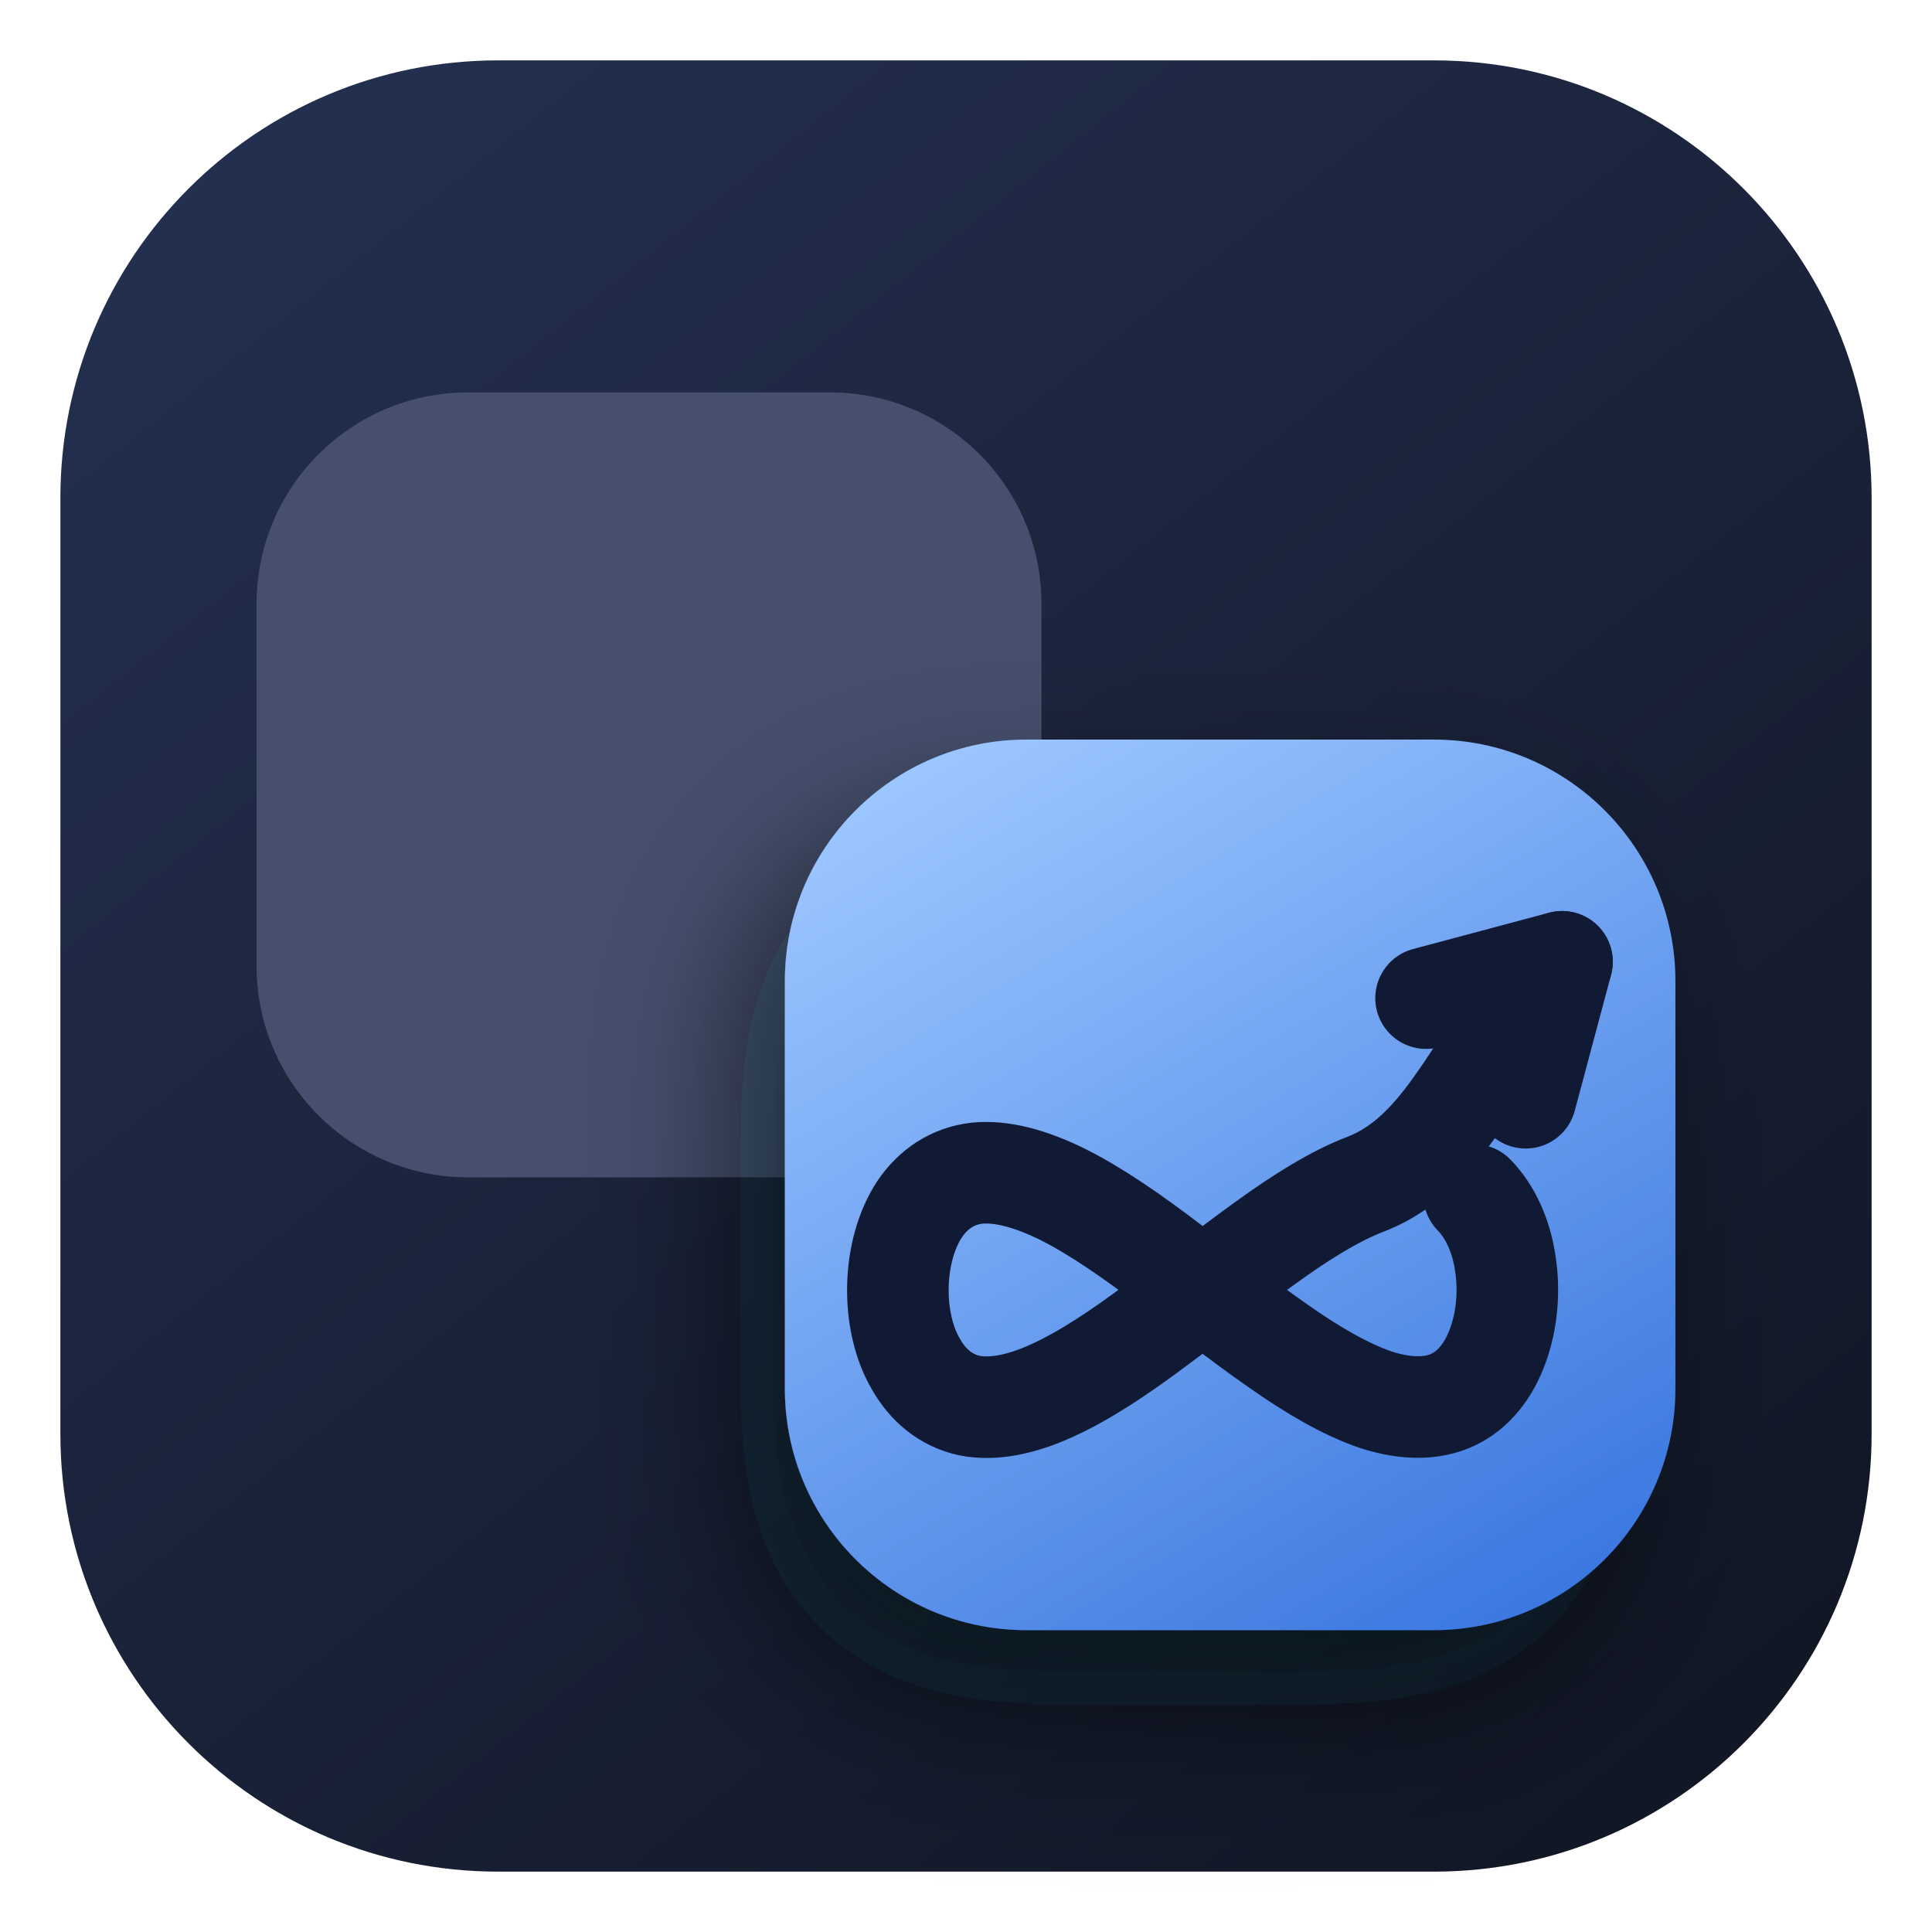
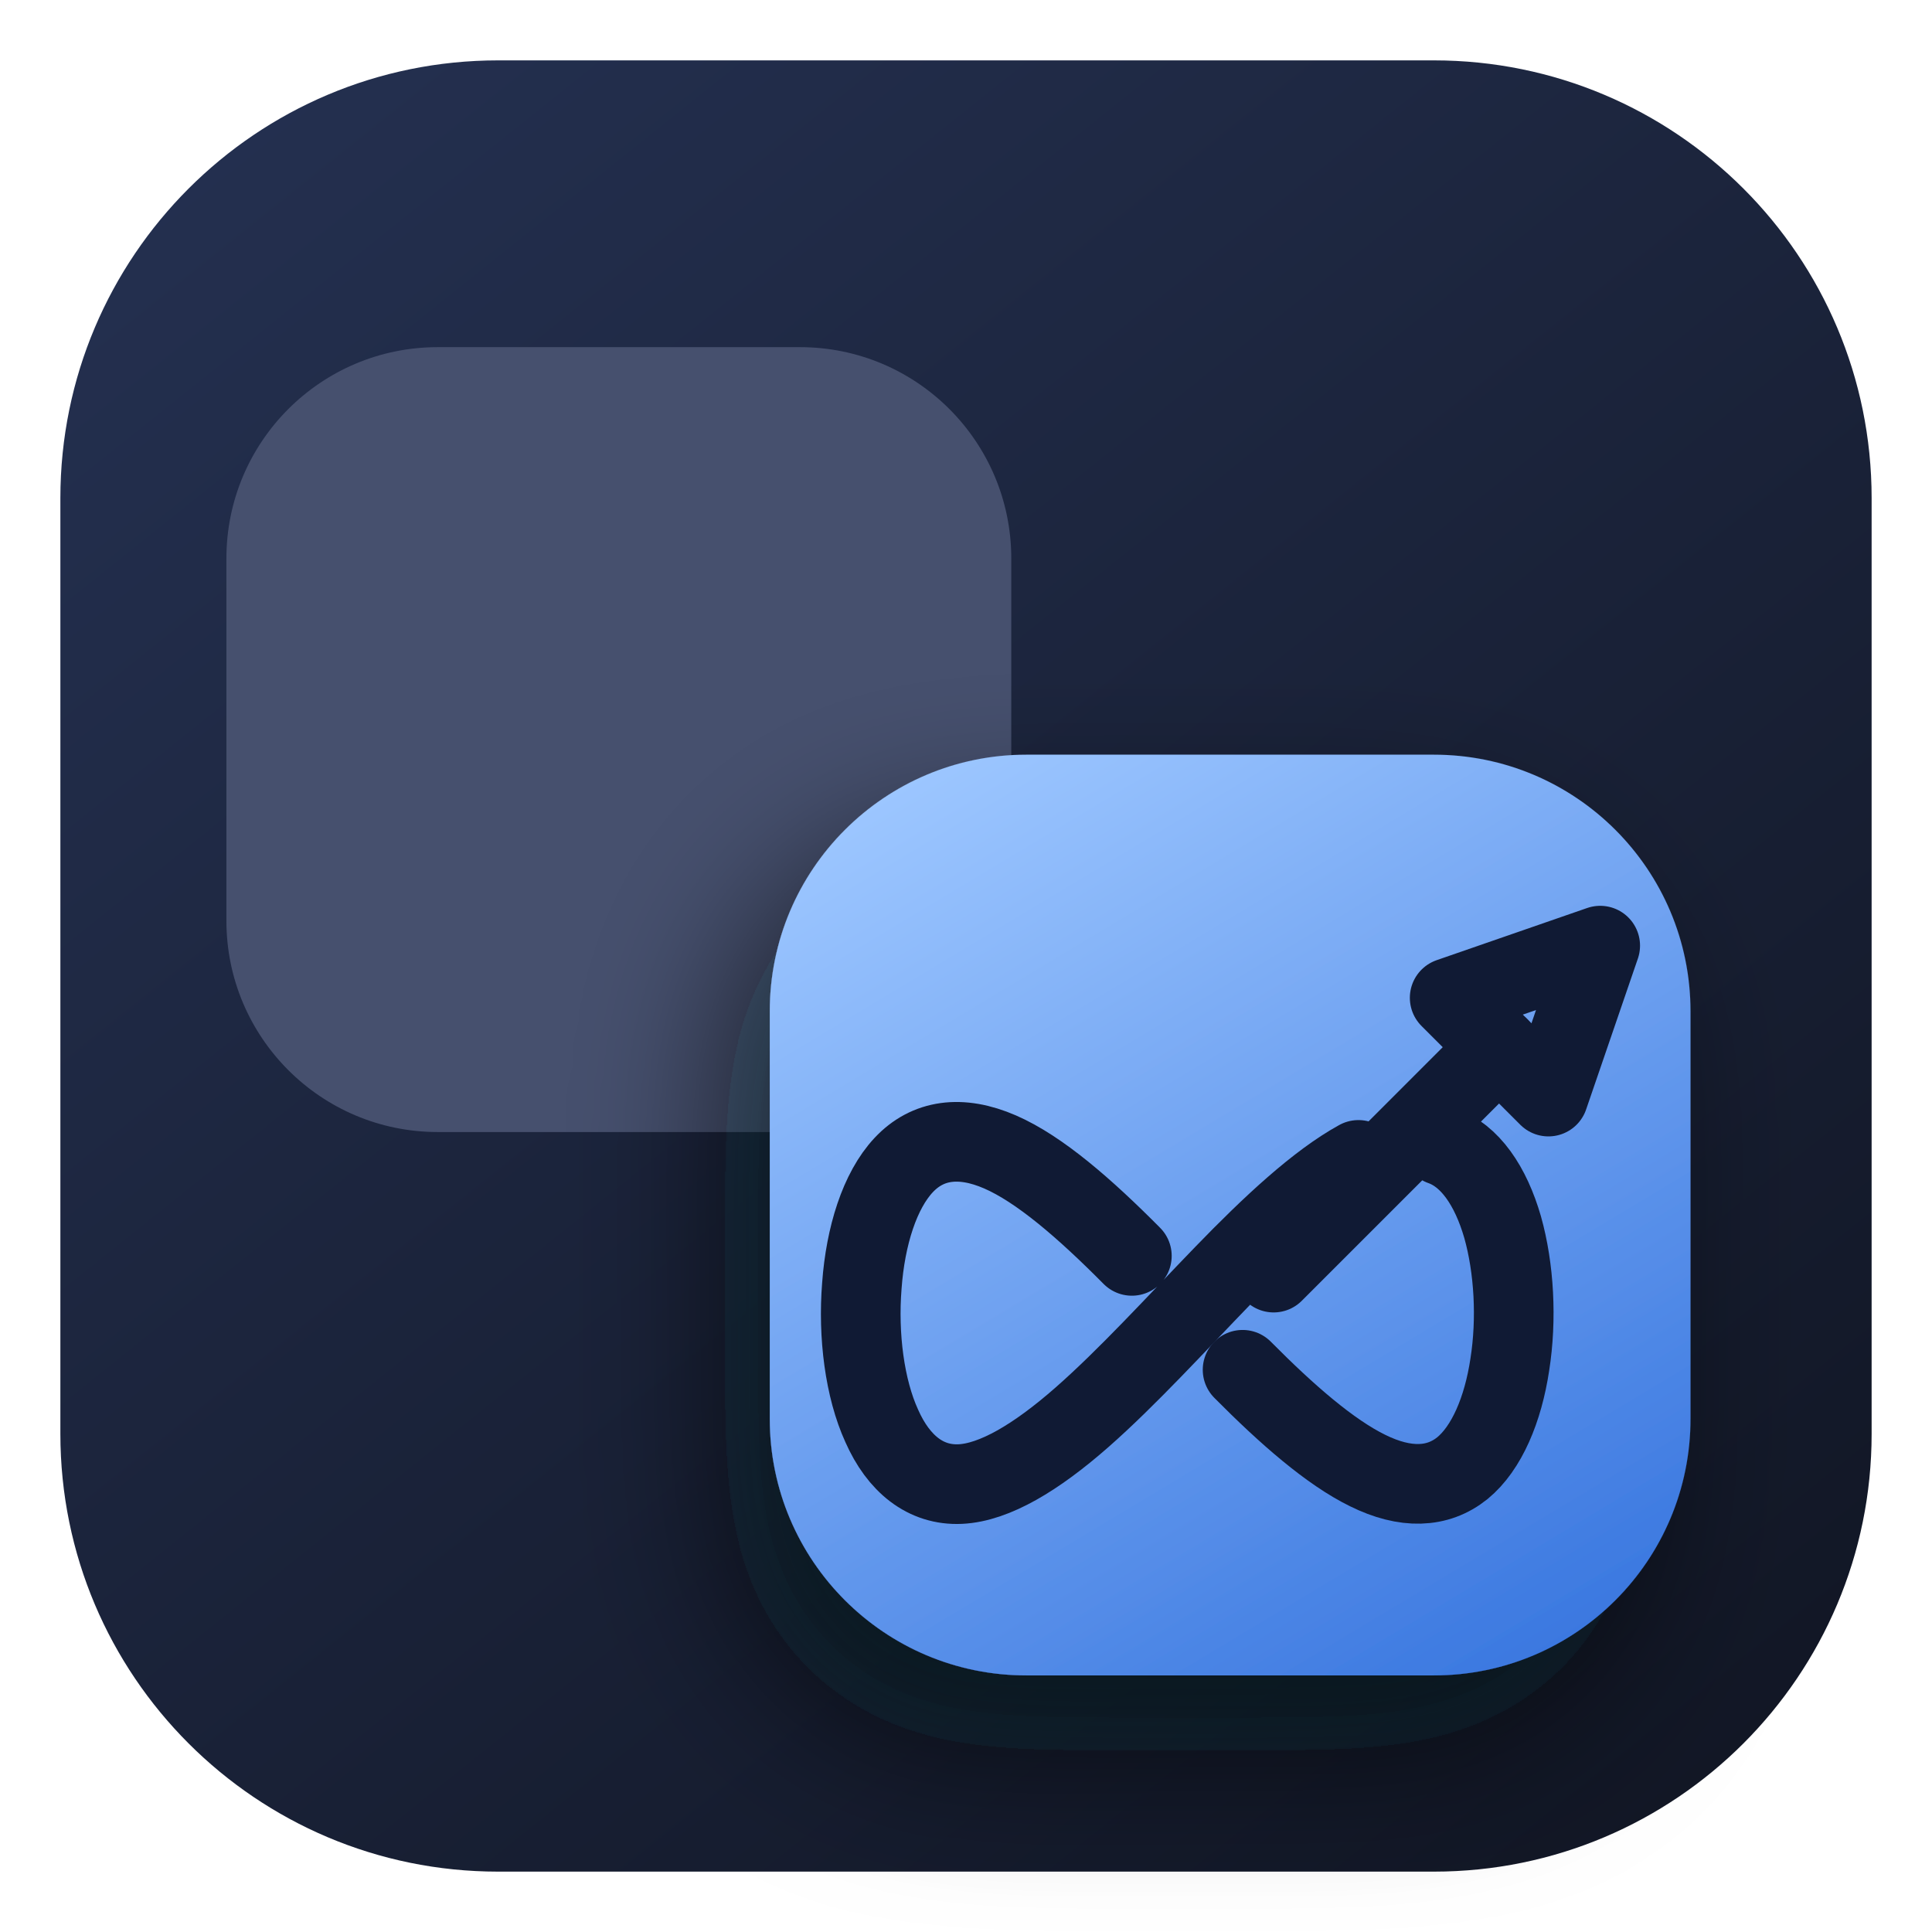
<svg xmlns="http://www.w3.org/2000/svg" viewBox="0 0 256 256" width="256" height="256">
  <defs>
    <linearGradient id="c-bg" x1="0.1" y1="0" x2="0.9" y2="1">
      <stop offset="0" stop-color="#243050" />
      <stop offset="1" stop-color="#111624" />
    </linearGradient>
    <linearGradient id="c-live" x1="0.2" y1="0" x2="0.8" y2="1">
      <stop offset="0" stop-color="#9CC6FF" />
      <stop offset="1" stop-color="#3B78E0" />
    </linearGradient>
    <filter id="c-lift" x="-50%" y="-50%" width="200%" height="200%">
      <feDropShadow dx="-6" dy="10" stdDeviation="10" flood-color="#05070F" flood-opacity="0.6" />
    </filter>
  </defs>
  <rect x="8" y="8" width="240" height="240" rx="58" fill="url(#c-bg)" />
-   <rect x="34" y="52" width="104" height="104" rx="28" fill="#46506E" />
+   <rect x="30" y="46" width="104" height="104" rx="28" fill="#46506E" />
  <g filter="url(#c-lift)">
-     <rect x="104" y="98" width="118" height="118" rx="32" fill="url(#c-live)" />
+     <rect x="102" y="100" width="122" height="122" rx="34" fill="url(#c-live)" />
  </g>
-   <g transform="translate(93.1 102.6) scale(0.5176)" fill="none" stroke="#101A34" stroke-width="26.0" stroke-linecap="round" stroke-linejoin="round">
-     <path d="M197.5 107.7 C201.7 112 204.5 118.3 205.5 125.3 C206.6 132.3 205.9 139.9 203.6 146.2 C201.3 152.6 197.4 157.6 192.1 160.1 C186.8 162.6 180 162.6 172.3 160.1 C164.7 157.5 156 152.5 147 146.1 C137.9 139.8 128.4 132.2 119.1 125.2 C109.9 118.2 100.8 111.9 92.5 107.7 C84.1 103.5 76.6 101.5 70.3 102.1 C64 102.8 59 106.2 55.5 111.4 C52.1 116.6 50.2 123.6 50 130.8 C49.8 138 51.3 145.3 54.5 150.8 C57.6 156.4 62.3 160.3 68.3 161.6 C74.3 162.8 81.6 161.4 89.8 157.6 C97.9 153.9 106.9 147.9 116.1 141 C125.3 134.2 134.8 126.6 144 120 C153.1 113.4 161.9 107.9 169.8 104.9 C192.2 96.2 198.8 69.2 220 48" />
-     <path d="M185.2 57.3 L220 48 L210.7 82.8" />
+   <g transform="translate(96.1 104.3) scale(0.5277)" fill="none" stroke="#101A34" stroke-width="20.0" stroke-linecap="round" stroke-linejoin="round">
+     <path d="M102.1 117.7 C90.3 105.8 78.9 95.9 69 91.6 C59.1 87.3 50.8 88.5 44.8 94.9 C38.8 101.3 35.2 112.7 34.3 125.2 C33.3 137.7 35 151 39.3 160.4 C43.5 169.9 50.3 175.4 59 175 C67.6 174.6 78.1 168.3 89.5 158.3 C100.9 148.3 113.2 134.8 125.2 122.4 C137.1 110.1 148.8 99.2 159 93.6" />
+     <path d="M179.9 90 C187 92.5 192.2 100.1 195.2 110.5 C198.1 120.8 198.8 133.6 197 145 C195.3 156.3 191.2 166 185.1 171 C178.9 176 170.8 176.3 161.3 171.6 C151.9 167 141.1 157.6 129.9 146.3" />
+     <path d="M137.7 121.9 L194.3 65.3" />
+     <path d="M219.7 39.8 L181.9 52.9 L206.7 77.7 Z" />
  </g>
</svg>
